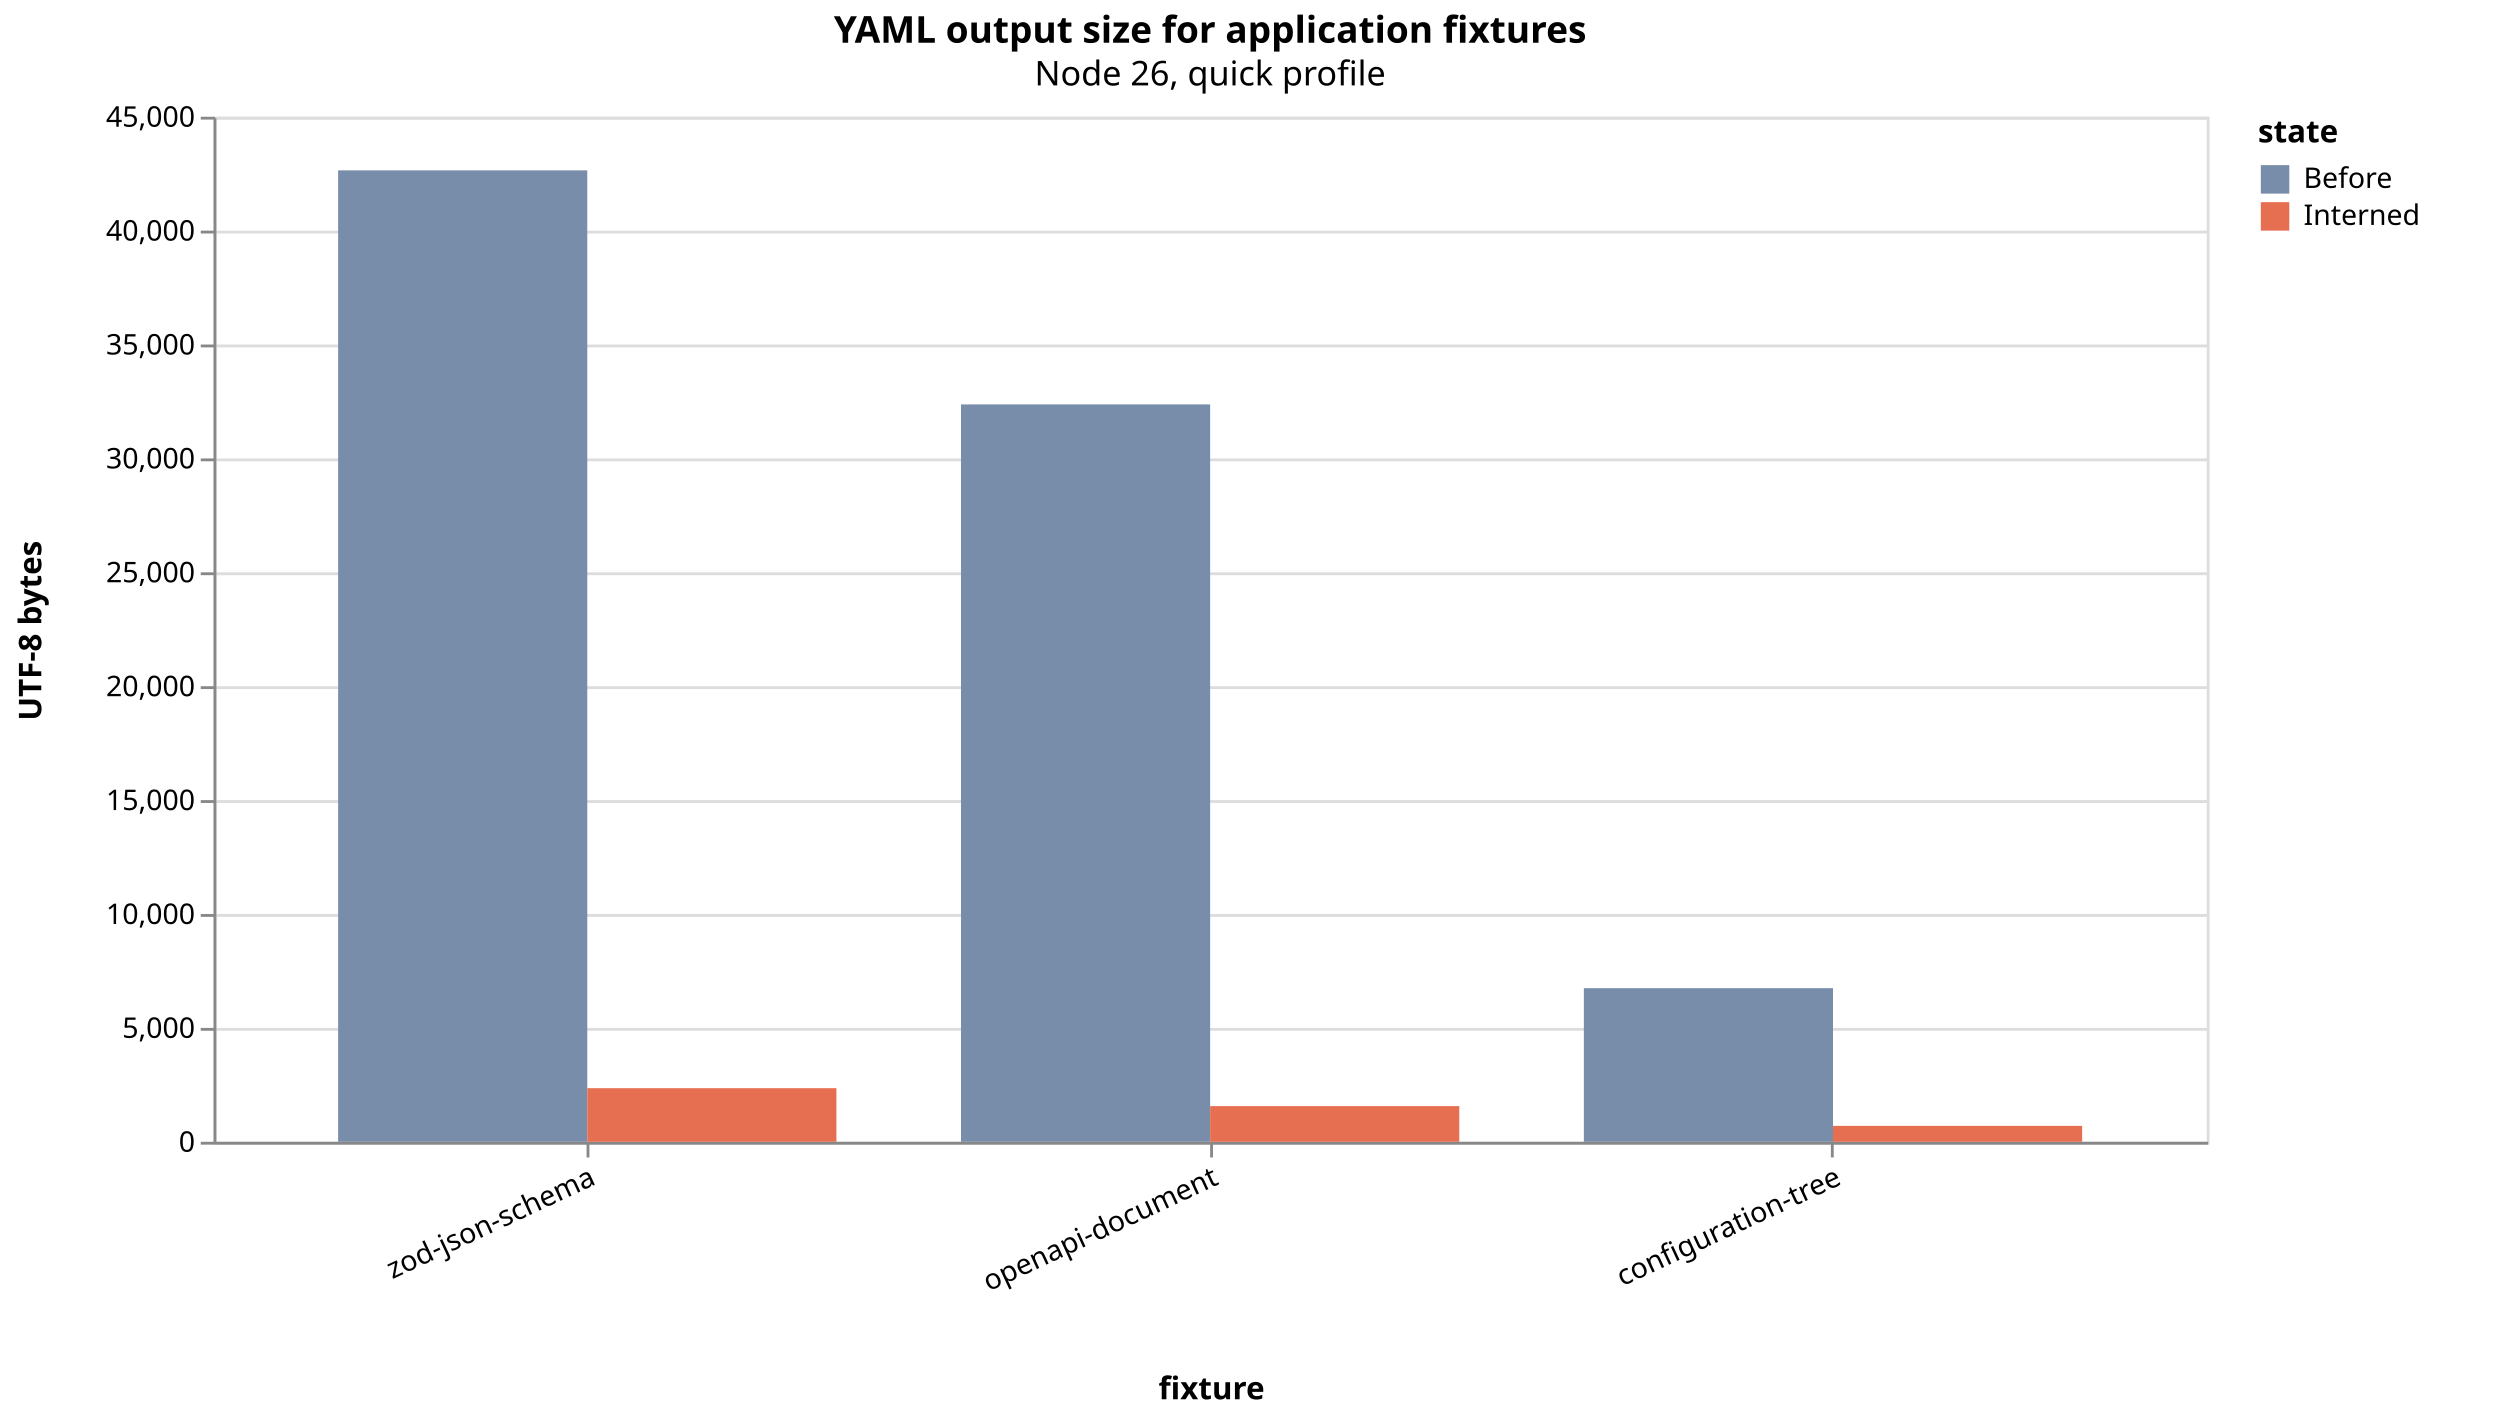
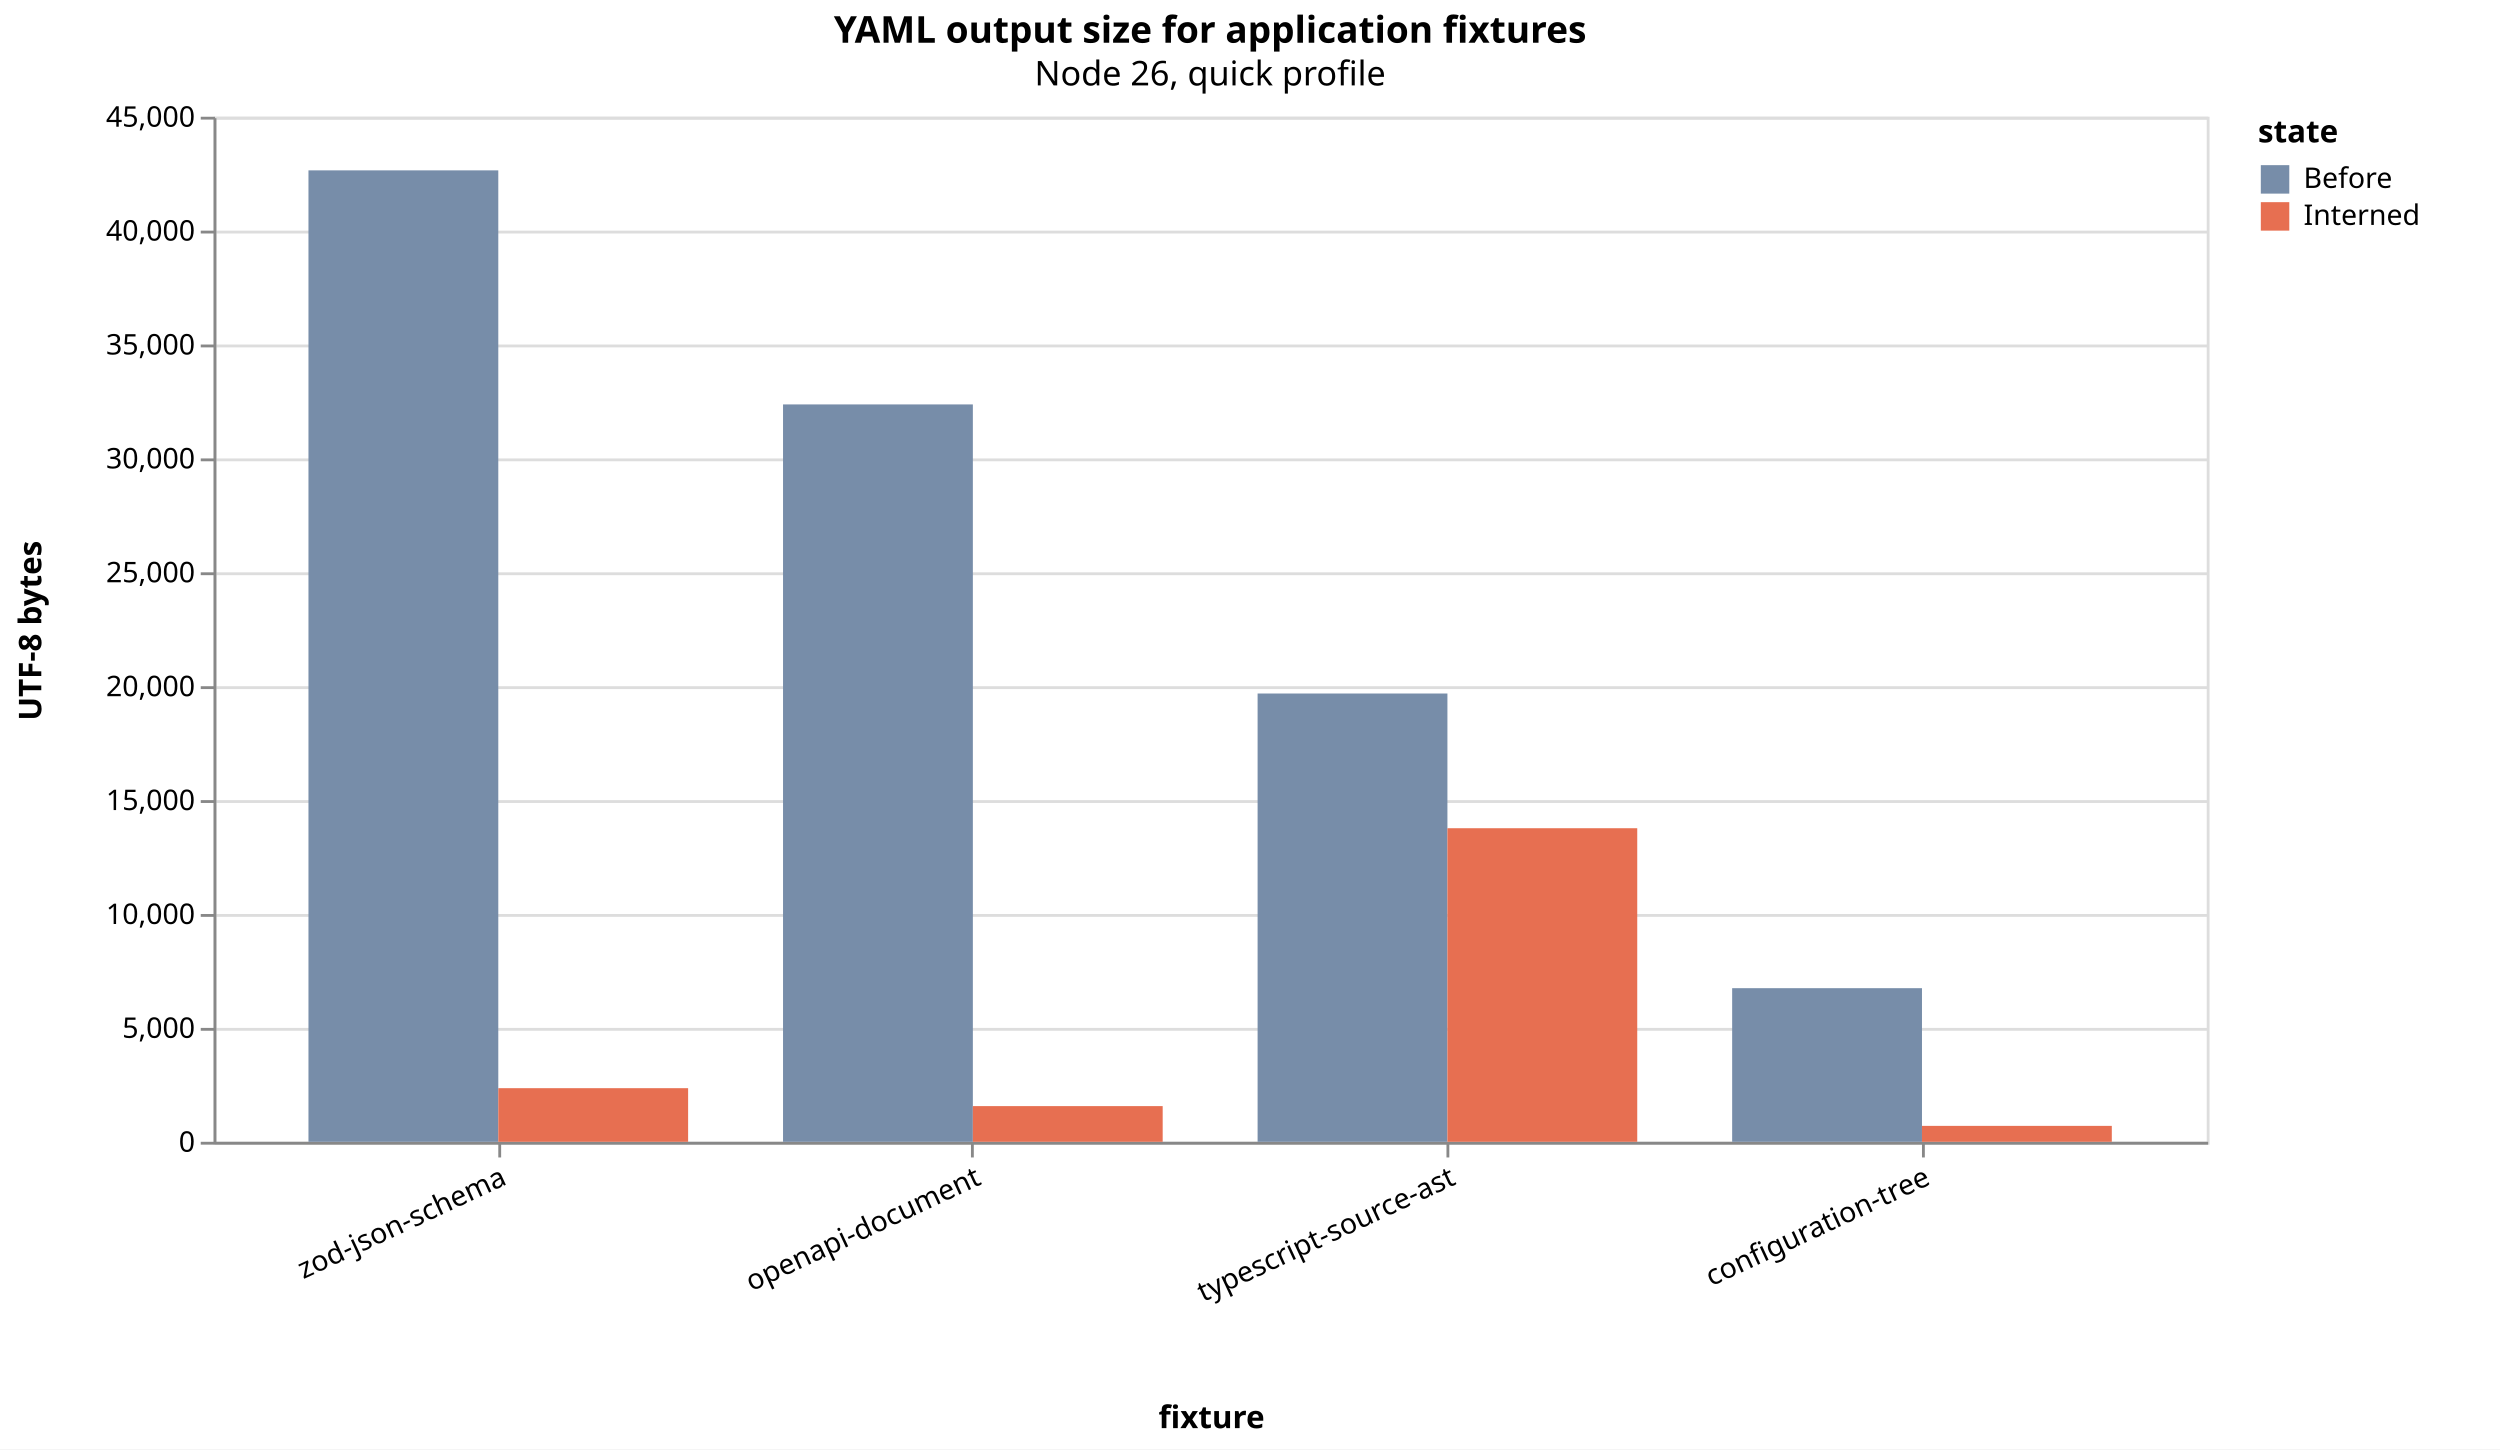
- <svg xmlns="http://www.w3.org/2000/svg" version="1.1" class="marks" width="878" height="498" viewBox="0 0 878 498">
-   <rect width="878" height="498" fill="white" />
+ <svg xmlns="http://www.w3.org/2000/svg" version="1.1" class="marks" width="878" height="509" viewBox="0 0 878 509">
+   <rect width="878" height="509" fill="white" />
  <g fill="none" stroke-miterlimit="4" transform="translate(75,41)">
    <g class="mark-group role-frame root" role="graphics-object" aria-roledescription="group mark container">
      <g transform="translate(0,0)">
        <path class="background" aria-hidden="true" d="M0.5,0.5h700v360h-700Z" stroke="#ddd" />
        <g>
          <g class="mark-group role-axis" aria-hidden="true">
            <g transform="translate(0.5,0.5)">
              <path class="background" aria-hidden="true" d="M0,0h0v0h0Z" pointer-events="none" />
              <g>
                <g class="mark-rule role-axis-grid" pointer-events="none">
                  <line transform="translate(0,360)" x2="700" y2="0" stroke="#ddd" stroke-width="1" opacity="1" />
                  <line transform="translate(0,320)" x2="700" y2="0" stroke="#ddd" stroke-width="1" opacity="1" />
                  <line transform="translate(0,280)" x2="700" y2="0" stroke="#ddd" stroke-width="1" opacity="1" />
                  <line transform="translate(0,240)" x2="700" y2="0" stroke="#ddd" stroke-width="1" opacity="1" />
                  <line transform="translate(0,200)" x2="700" y2="0" stroke="#ddd" stroke-width="1" opacity="1" />
                  <line transform="translate(0,160)" x2="700" y2="0" stroke="#ddd" stroke-width="1" opacity="1" />
                  <line transform="translate(0,120)" x2="700" y2="0" stroke="#ddd" stroke-width="1" opacity="1" />
                  <line transform="translate(0,80)" x2="700" y2="0" stroke="#ddd" stroke-width="1" opacity="1" />
                  <line transform="translate(0,40)" x2="700" y2="0" stroke="#ddd" stroke-width="1" opacity="1" />
                  <line transform="translate(0,0)" x2="700" y2="0" stroke="#ddd" stroke-width="1" opacity="1" />
                </g>
              </g>
              <path class="foreground" aria-hidden="true" d="" pointer-events="none" display="none" />
            </g>
          </g>
-           <g class="mark-group role-axis" role="graphics-symbol" aria-roledescription="axis" aria-label="X-axis titled 'fixture' for a discrete scale with 3 values: zod-json-schema, openapi-document, configuration-tree">
+           <g class="mark-group role-axis" role="graphics-symbol" aria-roledescription="axis" aria-label="X-axis titled 'fixture' for a discrete scale with 4 values: zod-json-schema, openapi-document, typescript-source-ast, configuration-tree">
            <g transform="translate(0.5,360.5)">
              <path class="background" aria-hidden="true" d="M0,0h0v0h0Z" pointer-events="none" />
              <g>
                <g class="mark-rule role-axis-tick" pointer-events="none">
-                   <line transform="translate(131,0)" x2="0" y2="5" stroke="#888" stroke-width="1" opacity="1" />
-                   <line transform="translate(350,0)" x2="0" y2="5" stroke="#888" stroke-width="1" opacity="1" />
-                   <line transform="translate(568,0)" x2="0" y2="5" stroke="#888" stroke-width="1" opacity="1" />
+                   <line transform="translate(100,0)" x2="0" y2="5" stroke="#888" stroke-width="1" opacity="1" />
+                   <line transform="translate(266,0)" x2="0" y2="5" stroke="#888" stroke-width="1" opacity="1" />
+                   <line transform="translate(433,0)" x2="0" y2="5" stroke="#888" stroke-width="1" opacity="1" />
+                   <line transform="translate(600,0)" x2="0" y2="5" stroke="#888" stroke-width="1" opacity="1" />
                </g>
                <g class="mark-text role-axis-label" pointer-events="none">
-                   <text text-anchor="end" transform="translate(130.75,7) rotate(335) translate(0,8)" font-family="sans-serif" font-size="10px" fill="#000" opacity="1">zod-json-schema</text>
-                   <text text-anchor="end" transform="translate(349.5,7) rotate(335) translate(0,8)" font-family="sans-serif" font-size="10px" fill="#000" opacity="1">openapi-document</text>
-                   <text text-anchor="end" transform="translate(568.25,7) rotate(335) translate(0,8)" font-family="sans-serif" font-size="10px" fill="#000" opacity="1">configuration-tree</text>
+                   <text text-anchor="end" transform="translate(99.5,7) rotate(335) translate(0,8)" font-family="sans-serif" font-size="10px" fill="#000" opacity="1">zod-json-schema</text>
+                   <text text-anchor="end" transform="translate(266.1667,7) rotate(335) translate(0,8)" font-family="sans-serif" font-size="10px" fill="#000" opacity="1">openapi-document</text>
+                   <text text-anchor="end" transform="translate(432.8333,7) rotate(335) translate(0,8)" font-family="sans-serif" font-size="10px" fill="#000" opacity="1">typescript-source-ast</text>
+                   <text text-anchor="end" transform="translate(599.5,7) rotate(335) translate(0,8)" font-family="sans-serif" font-size="10px" fill="#000" opacity="1">configuration-tree</text>
                </g>
                <g class="mark-rule role-axis-domain" pointer-events="none">
                  <line transform="translate(0,0)" x2="700" y2="0" stroke="#888" stroke-width="1" opacity="1" />
                </g>
                <g class="mark-text role-axis-title" pointer-events="none">
-                   <text text-anchor="middle" transform="translate(350,89.92011)" font-family="sans-serif" font-size="11px" font-weight="bold" fill="#000" opacity="1">fixture</text>
+                   <text text-anchor="middle" transform="translate(350,100.0629)" font-family="sans-serif" font-size="11px" font-weight="bold" fill="#000" opacity="1">fixture</text>
                </g>
              </g>
              <path class="foreground" aria-hidden="true" d="" pointer-events="none" display="none" />
            </g>
          </g>
          <g class="mark-group role-axis" role="graphics-symbol" aria-roledescription="axis" aria-label="Y-axis titled 'UTF-8 bytes' for a linear scale with values from 0 to 45,000">
            <g transform="translate(0.5,0.5)">
              <path class="background" aria-hidden="true" d="M0,0h0v0h0Z" pointer-events="none" />
              <g>
                <g class="mark-rule role-axis-tick" pointer-events="none">
                  <line transform="translate(0,360)" x2="-5" y2="0" stroke="#888" stroke-width="1" opacity="1" />
                  <line transform="translate(0,320)" x2="-5" y2="0" stroke="#888" stroke-width="1" opacity="1" />
                  <line transform="translate(0,280)" x2="-5" y2="0" stroke="#888" stroke-width="1" opacity="1" />
                  <line transform="translate(0,240)" x2="-5" y2="0" stroke="#888" stroke-width="1" opacity="1" />
                  <line transform="translate(0,200)" x2="-5" y2="0" stroke="#888" stroke-width="1" opacity="1" />
                  <line transform="translate(0,160)" x2="-5" y2="0" stroke="#888" stroke-width="1" opacity="1" />
                  <line transform="translate(0,120)" x2="-5" y2="0" stroke="#888" stroke-width="1" opacity="1" />
                  <line transform="translate(0,80)" x2="-5" y2="0" stroke="#888" stroke-width="1" opacity="1" />
                  <line transform="translate(0,40)" x2="-5" y2="0" stroke="#888" stroke-width="1" opacity="1" />
                  <line transform="translate(0,0)" x2="-5" y2="0" stroke="#888" stroke-width="1" opacity="1" />
                </g>
                <g class="mark-text role-axis-label" pointer-events="none">
                  <text text-anchor="end" transform="translate(-7,363)" font-family="sans-serif" font-size="10px" fill="#000" opacity="1">0</text>
                  <text text-anchor="end" transform="translate(-7,323)" font-family="sans-serif" font-size="10px" fill="#000" opacity="1">5,000</text>
                  <text text-anchor="end" transform="translate(-7,283)" font-family="sans-serif" font-size="10px" fill="#000" opacity="1">10,000</text>
                  <text text-anchor="end" transform="translate(-7,243)" font-family="sans-serif" font-size="10px" fill="#000" opacity="1">15,000</text>
                  <text text-anchor="end" transform="translate(-7,203)" font-family="sans-serif" font-size="10px" fill="#000" opacity="1">20,000</text>
                  <text text-anchor="end" transform="translate(-7,163)" font-family="sans-serif" font-size="10px" fill="#000" opacity="1">25,000</text>
                  <text text-anchor="end" transform="translate(-7,123)" font-family="sans-serif" font-size="10px" fill="#000" opacity="1">30,000</text>
                  <text text-anchor="end" transform="translate(-7,83)" font-family="sans-serif" font-size="10px" fill="#000" opacity="1">35,000</text>
                  <text text-anchor="end" transform="translate(-7,43)" font-family="sans-serif" font-size="10px" fill="#000" opacity="1">40,000</text>
                  <text text-anchor="end" transform="translate(-7,3)" font-family="sans-serif" font-size="10px" fill="#000" opacity="1">45,000</text>
                </g>
                <g class="mark-rule role-axis-domain" pointer-events="none">
                  <line transform="translate(0,360)" x2="0" y2="-360" stroke="#888" stroke-width="1" opacity="1" />
                </g>
                <g class="mark-text role-axis-title" pointer-events="none">
                  <text text-anchor="middle" transform="translate(-59,180) rotate(-90) translate(0,-2)" font-family="sans-serif" font-size="11px" font-weight="bold" fill="#000" opacity="1">UTF-8 bytes</text>
                </g>
              </g>
              <path class="foreground" aria-hidden="true" d="" pointer-events="none" display="none" />
            </g>
          </g>
          <g class="mark-rect role-mark marks" role="graphics-object" aria-roledescription="rect mark container">
-             <path aria-label="fixture: zod-json-schema; UTF-8 bytes: 42646; state: Before" role="graphics-symbol" aria-roledescription="bar" d="M43.75,18.832h87.5v341.168h-87.5Z" fill="#778da9" />
-             <path aria-label="fixture: zod-json-schema; UTF-8 bytes: 2354; state: Interned" role="graphics-symbol" aria-roledescription="bar" d="M131.25,341.168h87.5v18.832h-87.5Z" fill="#e76f51" />
-             <path aria-label="fixture: openapi-document; UTF-8 bytes: 32371; state: Before" role="graphics-symbol" aria-roledescription="bar" d="M262.5,101.032h87.5v258.968h-87.5Z" fill="#778da9" />
-             <path aria-label="fixture: openapi-document; UTF-8 bytes: 1567; state: Interned" role="graphics-symbol" aria-roledescription="bar" d="M350,347.464h87.5v12.536h-87.5Z" fill="#e76f51" />
-             <path aria-label="fixture: configuration-tree; UTF-8 bytes: 6744; state: Before" role="graphics-symbol" aria-roledescription="bar" d="M481.25,306.048h87.5v53.952h-87.5Z" fill="#778da9" />
-             <path aria-label="fixture: configuration-tree; UTF-8 bytes: 699; state: Interned" role="graphics-symbol" aria-roledescription="bar" d="M568.75,354.408h87.5v5.592h-87.5Z" fill="#e76f51" />
+             <path aria-label="fixture: zod-json-schema; UTF-8 bytes: 42646; state: Before" role="graphics-symbol" aria-roledescription="bar" d="M33.333,18.832h66.667v341.168h-66.667Z" fill="#778da9" />
+             <path aria-label="fixture: zod-json-schema; UTF-8 bytes: 2354; state: Interned" role="graphics-symbol" aria-roledescription="bar" d="M100,341.168h66.667v18.832h-66.667Z" fill="#e76f51" />
+             <path aria-label="fixture: openapi-document; UTF-8 bytes: 32371; state: Before" role="graphics-symbol" aria-roledescription="bar" d="M200,101.032h66.667v258.968h-66.667Z" fill="#778da9" />
+             <path aria-label="fixture: openapi-document; UTF-8 bytes: 1567; state: Interned" role="graphics-symbol" aria-roledescription="bar" d="M266.667,347.464h66.667v12.536h-66.667Z" fill="#e76f51" />
+             <path aria-label="fixture: typescript-source-ast; UTF-8 bytes: 19680; state: Before" role="graphics-symbol" aria-roledescription="bar" d="M366.667,202.56h66.667v157.44h-66.667Z" fill="#778da9" />
+             <path aria-label="fixture: typescript-source-ast; UTF-8 bytes: 13766; state: Interned" role="graphics-symbol" aria-roledescription="bar" d="M433.333,249.872h66.667v110.128h-66.667Z" fill="#e76f51" />
+             <path aria-label="fixture: configuration-tree; UTF-8 bytes: 6744; state: Before" role="graphics-symbol" aria-roledescription="bar" d="M533.333,306.048h66.667v53.952h-66.667Z" fill="#778da9" />
+             <path aria-label="fixture: configuration-tree; UTF-8 bytes: 699; state: Interned" role="graphics-symbol" aria-roledescription="bar" d="M600,354.408h66.667v5.592h-66.667Z" fill="#e76f51" />
          </g>
          <g class="mark-group role-legend" role="graphics-symbol" aria-roledescription="legend" aria-label="Symbol legend titled 'state' for fill color with 2 values: Before, Interned">
            <g transform="translate(718,0)">
              <path class="background" aria-hidden="true" d="M0,0h80v40h-80Z" pointer-events="none" />
              <g>
                <g class="mark-group role-legend-entry">
                  <g transform="translate(0,16)">
                    <path class="background" aria-hidden="true" d="M0,0h0v0h0Z" pointer-events="none" />
                    <g>
                      <g class="mark-group role-scope" role="graphics-object" aria-roledescription="group mark container">
                        <g transform="translate(0,0)">
                          <path class="background" aria-hidden="true" d="M0,0h80v11h-80Z" pointer-events="none" opacity="1" />
                          <g>
                            <g class="mark-symbol role-legend-symbol" pointer-events="none">
                              <path transform="translate(6,6)" d="M-5,-5h10v10h-10Z" fill="#778da9" stroke-width="1.5" opacity="1" />
                            </g>
                            <g class="mark-text role-legend-label" pointer-events="none">
                              <text text-anchor="start" transform="translate(16,9)" font-family="sans-serif" font-size="10px" fill="#000" opacity="1">Before</text>
                            </g>
                          </g>
                          <path class="foreground" aria-hidden="true" d="" pointer-events="none" display="none" />
                        </g>
                        <g transform="translate(0,13)">
                          <path class="background" aria-hidden="true" d="M0,0h80v11h-80Z" pointer-events="none" opacity="1" />
                          <g>
                            <g class="mark-symbol role-legend-symbol" pointer-events="none">
                              <path transform="translate(6,6)" d="M-5,-5h10v10h-10Z" fill="#e76f51" stroke-width="1.5" opacity="1" />
                            </g>
                            <g class="mark-text role-legend-label" pointer-events="none">
                              <text text-anchor="start" transform="translate(16,9)" font-family="sans-serif" font-size="10px" fill="#000" opacity="1">Interned</text>
                            </g>
                          </g>
                          <path class="foreground" aria-hidden="true" d="" pointer-events="none" display="none" />
                        </g>
                      </g>
                    </g>
                    <path class="foreground" aria-hidden="true" d="" pointer-events="none" display="none" />
                  </g>
                </g>
                <g class="mark-text role-legend-title" pointer-events="none">
                  <text text-anchor="start" transform="translate(0,9)" font-family="sans-serif" font-size="11px" font-weight="bold" fill="#000" opacity="1">state</text>
                </g>
              </g>
              <path class="foreground" aria-hidden="true" d="" pointer-events="none" display="none" />
            </g>
          </g>
          <g class="mark-group role-title">
            <g transform="translate(350,-36)">
              <path class="background" aria-hidden="true" d="M0,0h0v0h0Z" pointer-events="none" />
              <g>
                <g class="mark-text role-title-text" role="graphics-symbol" aria-roledescription="title" aria-label="Title text 'YAML output size for application fixtures'" pointer-events="none">
                  <text text-anchor="middle" transform="translate(0,10)" font-family="sans-serif" font-size="13px" font-weight="bold" fill="#000" opacity="1">YAML output size for application fixtures</text>
                </g>
                <g class="mark-text role-title-subtitle" role="graphics-symbol" aria-roledescription="subtitle" aria-label="Subtitle text 'Node 26, quick profile'" pointer-events="none">
                  <text text-anchor="middle" transform="translate(0,25)" font-family="sans-serif" font-size="12px" fill="#000" opacity="1">Node 26, quick profile</text>
                </g>
              </g>
              <path class="foreground" aria-hidden="true" d="" pointer-events="none" display="none" />
            </g>
          </g>
        </g>
        <path class="foreground" aria-hidden="true" d="" display="none" />
      </g>
    </g>
  </g>
</svg>
